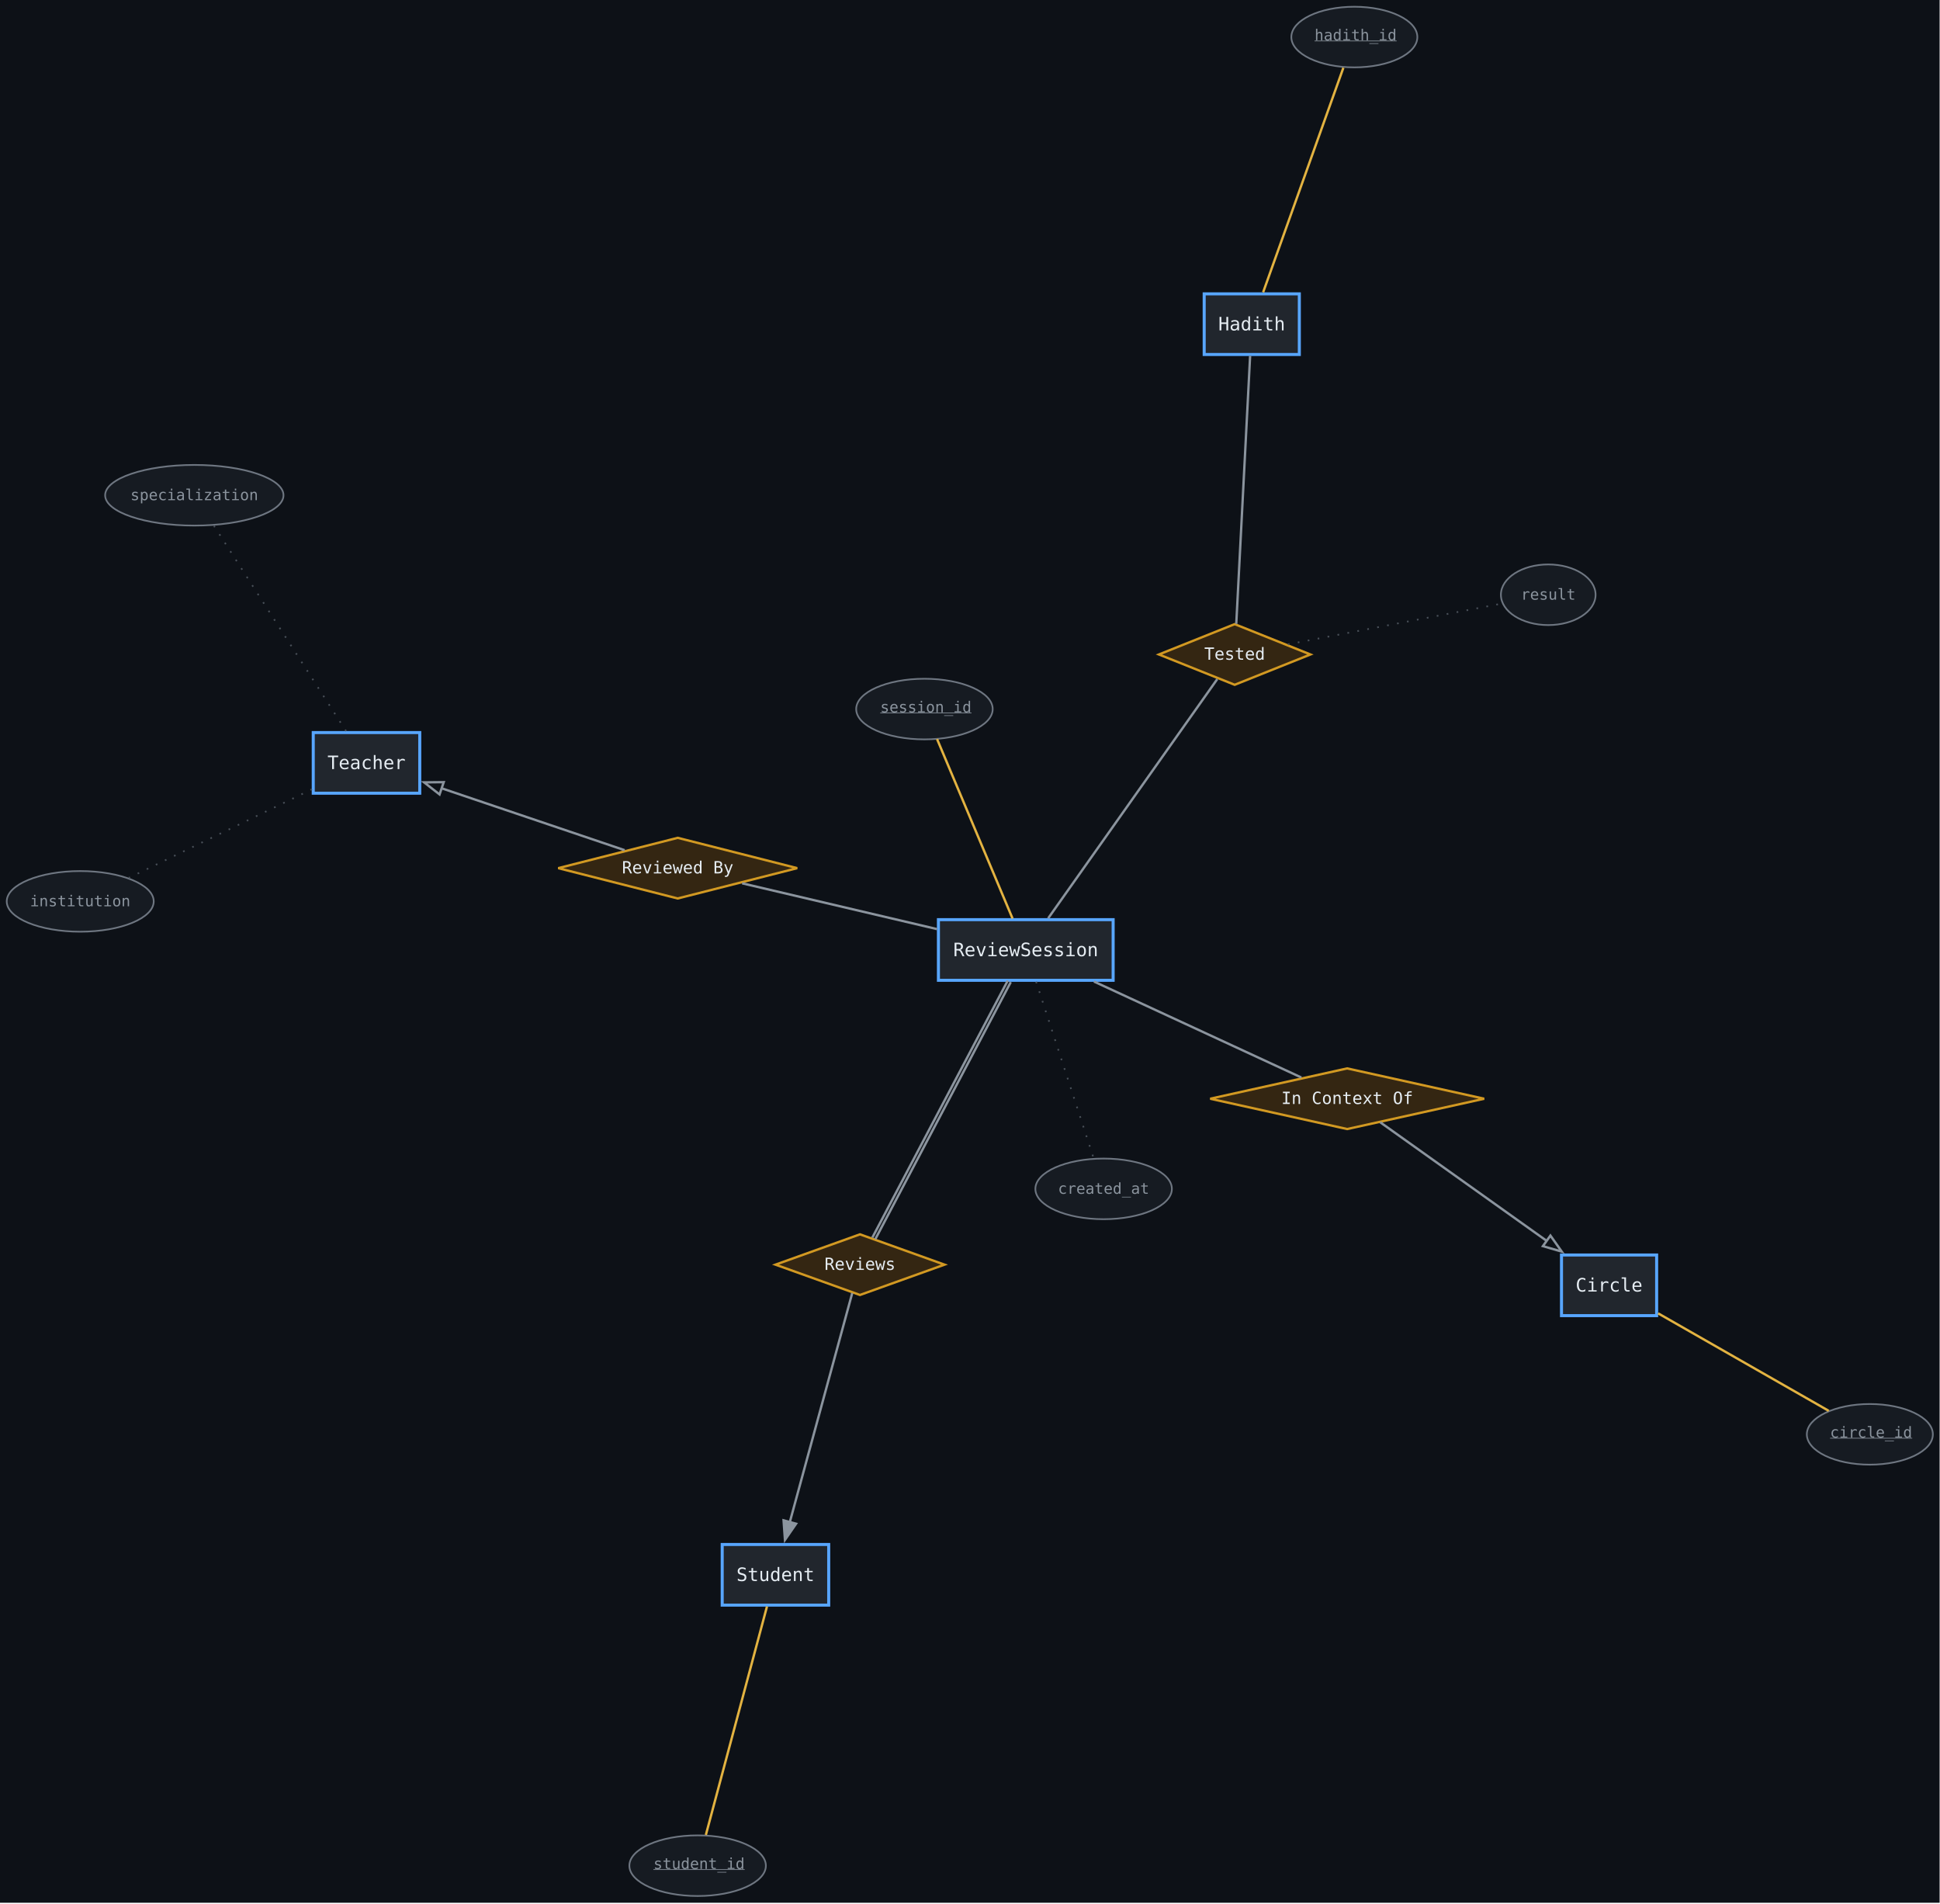
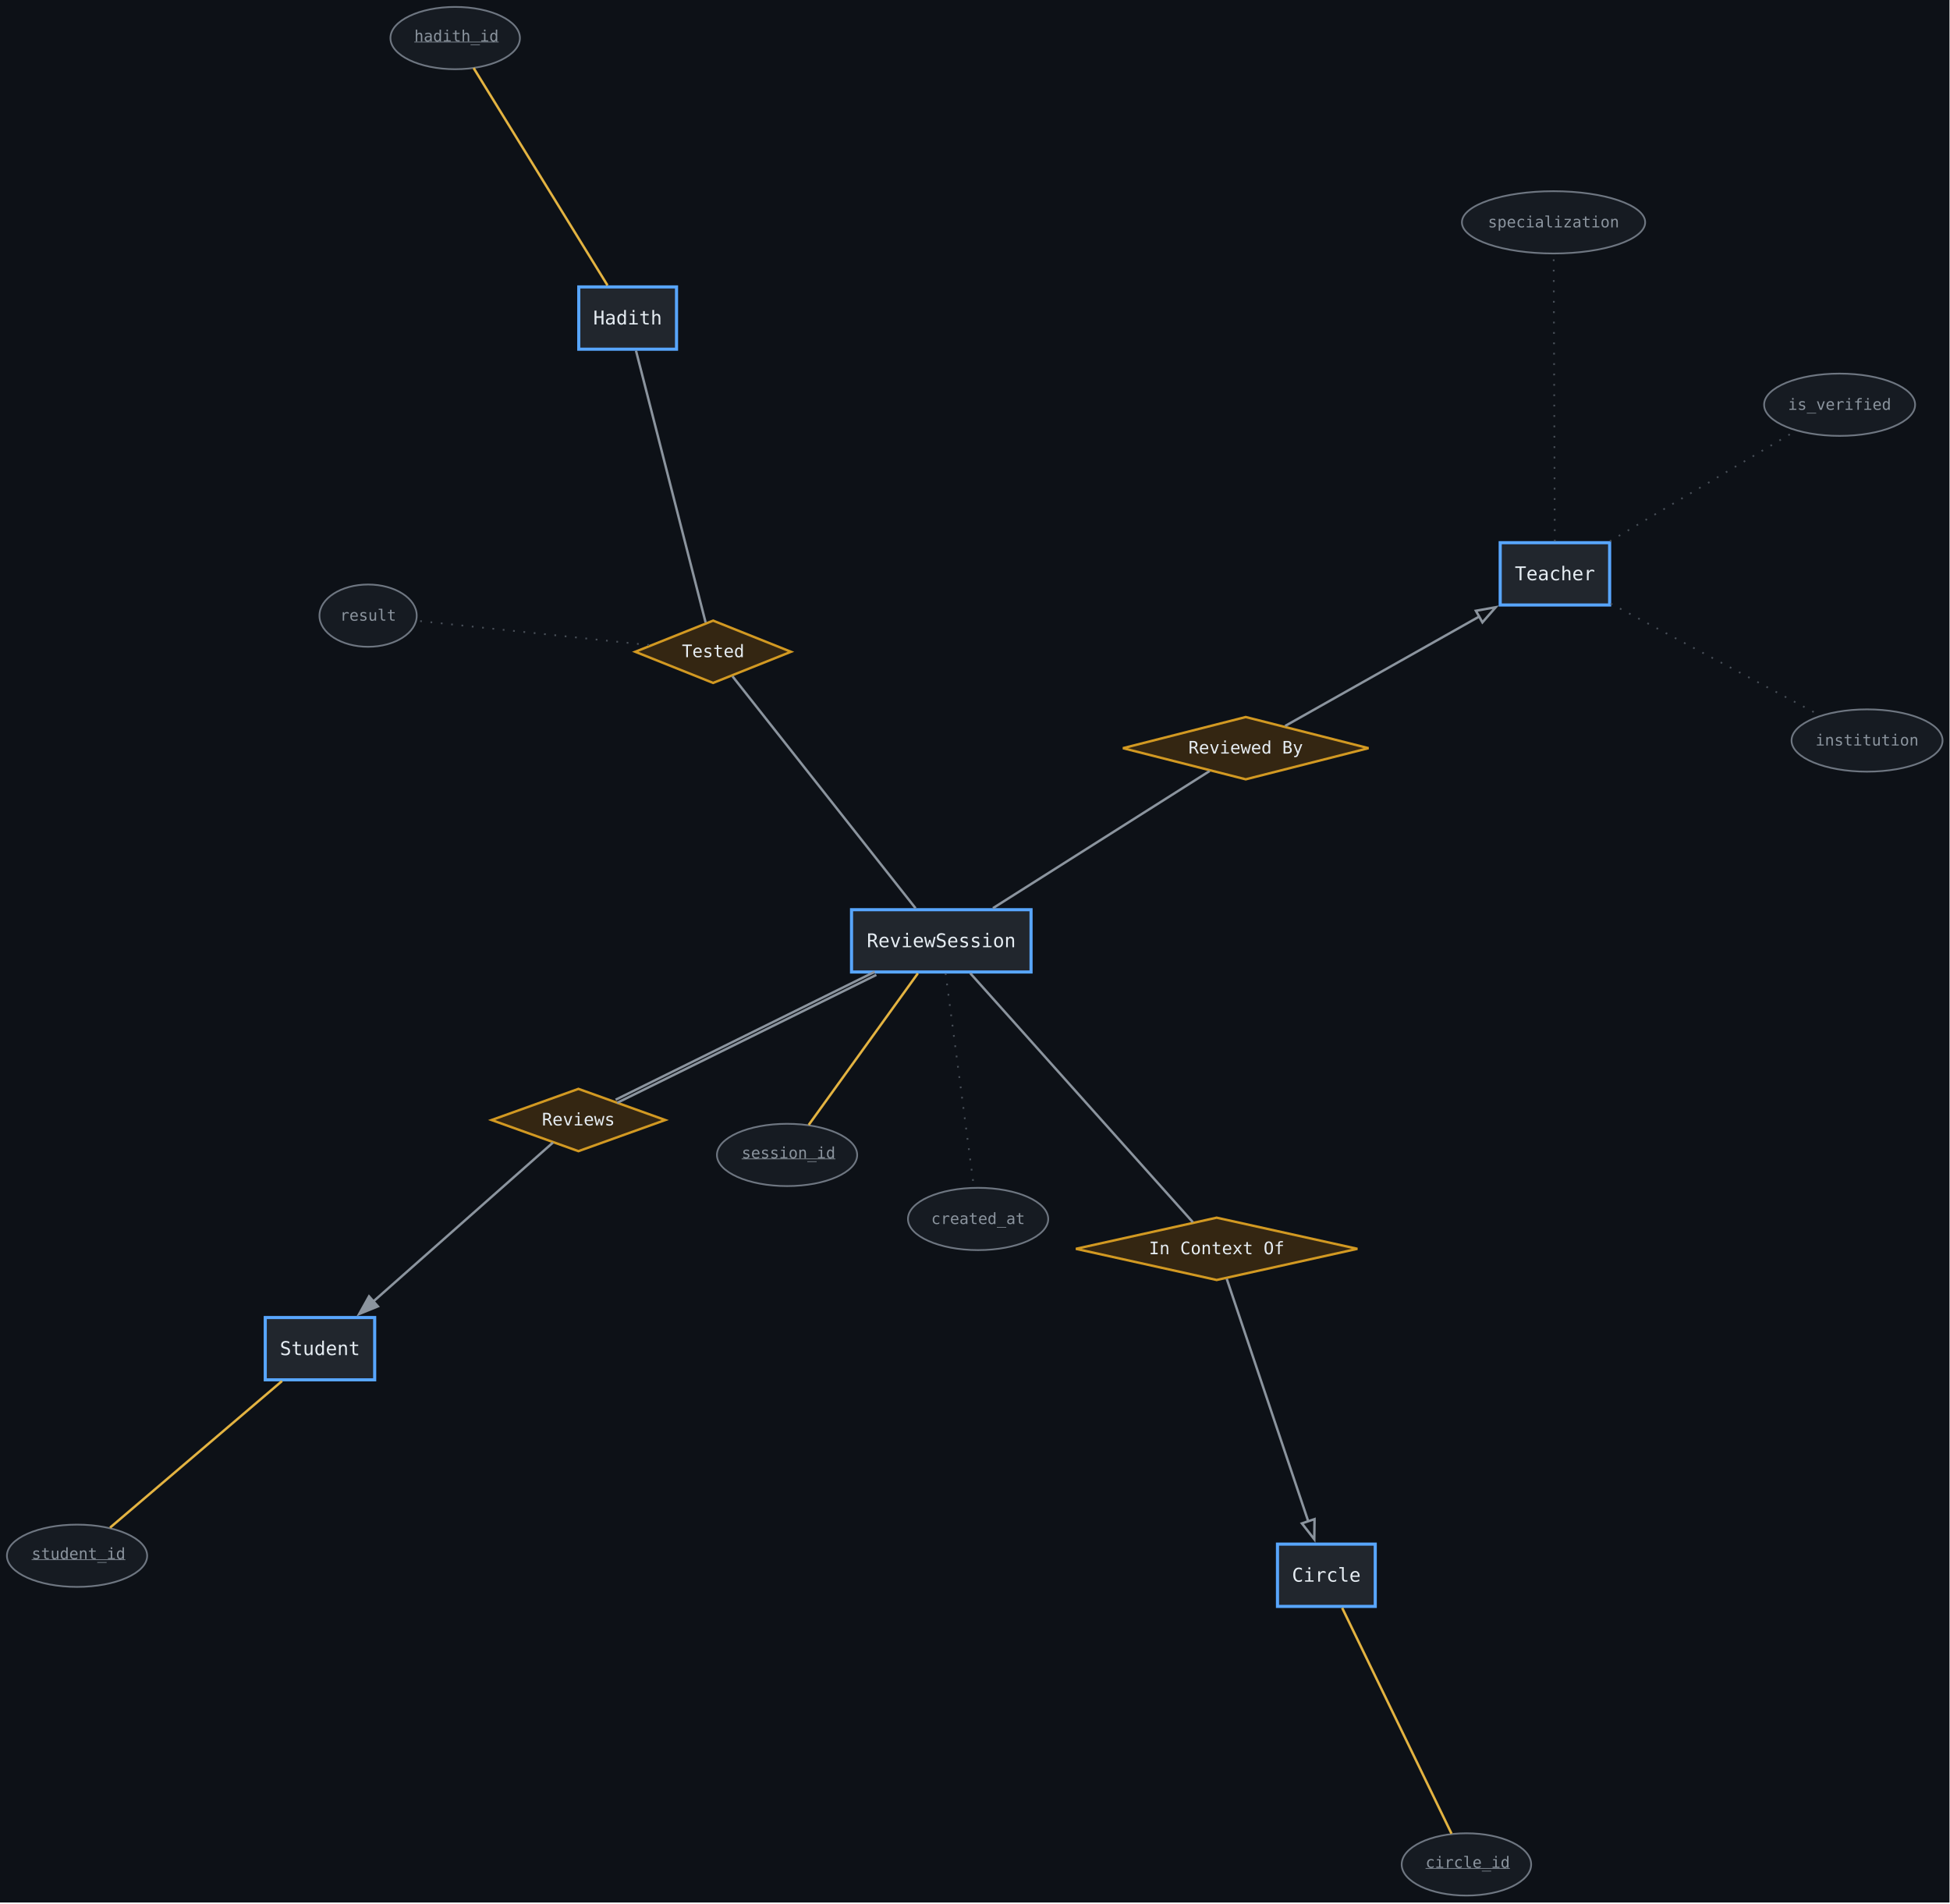
- <svg xmlns="http://www.w3.org/2000/svg" width="1152pt" height="1130pt" viewBox="0.00 0.00 1152.00 1130.00">
-   <g id="graph0" class="graph" transform="scale(1 1) rotate(0) translate(4 1125.6)">
-     <polygon fill="#0d1117" stroke="none" points="-4,4 -4,-1125.6 1147.77,-1125.6 1147.77,4 -4,4" />
+ <svg xmlns="http://www.w3.org/2000/svg" width="1127pt" height="1100pt" viewBox="0.00 0.00 1127.00 1100.00">
+   <g id="graph0" class="graph" transform="scale(1 1) rotate(0) translate(4 1095.53)">
+     <polygon fill="#0d1117" stroke="none" points="-4,4 -4,-1095.53 1122.7,-1095.53 1122.7,4 -4,4" />
    <g id="node1" class="node">
-       <polygon fill="#21262d" stroke="#58a6ff" stroke-width="1.8" points="488.1,-208.69 424.85,-208.69 424.85,-172.69 488.1,-172.69 488.1,-208.69" />
-       <text xml:space="preserve" text-anchor="middle" x="456.48" y="-186.99" font-family="DejaVu Sans Mono" font-size="11.00" fill="#e6edf3">Student</text>
+       <polygon fill="#21262d" stroke="#58a6ff" stroke-width="1.8" points="212.55,-334.07 149.3,-334.07 149.3,-298.07 212.55,-298.07 212.55,-334.07" />
+       <text xml:space="preserve" text-anchor="middle" x="180.92" y="-312.37" font-family="DejaVu Sans Mono" font-size="11.00" fill="#e6edf3">Student</text>
    </g>
    <g id="node6" class="node">
-       <polygon fill="#342612" stroke="#d29922" stroke-width="1.4" points="506.67,-392.82 456.49,-374.82 506.67,-356.82 556.86,-374.82 506.67,-392.82" />
-       <text xml:space="preserve" text-anchor="middle" x="506.67" y="-371.7" font-family="DejaVu Sans Mono" font-size="10.00" fill="#e6edf3">Reviews</text>
+       <polygon fill="#342612" stroke="#d29922" stroke-width="1.4" points="330.3,-466.22 280.11,-448.22 330.3,-430.22 380.49,-448.22 330.3,-466.22" />
+       <text xml:space="preserve" text-anchor="middle" x="330.3" y="-445.09" font-family="DejaVu Sans Mono" font-size="10.00" fill="#e6edf3">Reviews</text>
+     </g>
+     <g id="edge11" class="edge">
+       <path fill="none" stroke="#8b949e" stroke-width="1.4" d="M211.69,-343.29C243.44,-371.38 291.62,-414 315.63,-435.24" />
+       <polygon fill="#8b949e" stroke="#8b949e" stroke-width="1.4" points="214.39,-340.53 203.6,-336.13 209.28,-346.3 214.39,-340.53" />
+     </g>
+     <g id="node10" class="node">
+       <ellipse fill="#161b22" stroke="#6e7681" cx="40.53" cy="-196.39" rx="40.53" ry="18" />
+       <text xml:space="preserve" text-anchor="start" x="14.28" y="-194.46" font-family="DejaVu Sans Mono" text-decoration="underline" font-size="9.00" fill="#8b949e">student_id</text>
+     </g>
+     <g id="edge1" class="edge">
+       <path fill="none" stroke="#e3b341" stroke-width="1.4" d="M158.99,-297.37C131.69,-274.1 85.51,-234.73 59.61,-212.65" />
+     </g>
+     <g id="node2" class="node">
+       <polygon fill="#21262d" stroke="#58a6ff" stroke-width="1.8" points="926.29,-781.88 863.04,-781.88 863.04,-745.88 926.29,-745.88 926.29,-781.88" />
+       <text xml:space="preserve" text-anchor="middle" x="894.67" y="-760.18" font-family="DejaVu Sans Mono" font-size="11.00" fill="#e6edf3">Teacher</text>
+     </g>
+     <g id="node7" class="node">
+       <polygon fill="#342612" stroke="#d29922" stroke-width="1.4" points="715.97,-681.13 645.02,-663.13 715.97,-645.13 786.93,-663.13 715.97,-681.13" />
+       <text xml:space="preserve" text-anchor="middle" x="715.97" y="-660.01" font-family="DejaVu Sans Mono" font-size="10.00" fill="#e6edf3">Reviewed By</text>
+     </g>
+     <g id="edge13" class="edge">
+       <path fill="none" stroke="#8b949e" stroke-width="1.4" d="M851.29,-739.42C815.8,-719.41 767,-691.9 738.74,-675.97" />
+       <polygon fill="none" stroke="#8b949e" stroke-width="1.4" points="848.99,-742.54 860.46,-744.59 852.77,-735.83 848.99,-742.54" />
+     </g>
+     <g id="node11" class="node">
+       <ellipse fill="#161b22" stroke="#6e7681" cx="1075.06" cy="-667.56" rx="43.64" ry="18" />
+       <text xml:space="preserve" text-anchor="middle" x="1075.06" y="-664.64" font-family="DejaVu Sans Mono" font-size="9.00" fill="#8b949e">institution</text>
+     </g>
+     <g id="edge2" class="edge">
+       <path fill="none" stroke="#484f58" stroke-dasharray="1,5" d="M926.92,-746.66C961.48,-728.2 1015.71,-699.25 1048.09,-681.96" />
+     </g>
+     <g id="node12" class="node">
+       <ellipse fill="#161b22" stroke="#6e7681" cx="893.87" cy="-967.03" rx="52.96" ry="18" />
+       <text xml:space="preserve" text-anchor="middle" x="893.87" y="-964.11" font-family="DejaVu Sans Mono" font-size="9.00" fill="#8b949e">specialization</text>
+     </g>
+     <g id="edge3" class="edge">
+       <path fill="none" stroke="#484f58" stroke-dasharray="1,5" d="M894.59,-782.62C894.44,-821.42 894.09,-910.11 893.94,-948.62" />
+     </g>
+     <g id="node13" class="node">
+       <ellipse fill="#161b22" stroke="#6e7681" cx="1059.2" cy="-861.61" rx="43.64" ry="18" />
+       <text xml:space="preserve" text-anchor="middle" x="1059.2" y="-858.68" font-family="DejaVu Sans Mono" font-size="9.00" fill="#8b949e">is_verified</text>
+     </g>
+     <g id="edge4" class="edge">
+       <path fill="none" stroke="#484f58" stroke-dasharray="1,5" d="M926.39,-782.72C957.68,-801.3 1004.88,-829.34 1033.78,-846.51" />
+     </g>
+     <g id="node3" class="node">
+       <polygon fill="#21262d" stroke="#58a6ff" stroke-width="1.8" points="790.82,-203.12 734.32,-203.12 734.32,-167.12 790.82,-167.12 790.82,-203.12" />
+       <text xml:space="preserve" text-anchor="middle" x="762.57" y="-181.42" font-family="DejaVu Sans Mono" font-size="11.00" fill="#e6edf3">Circle</text>
+     </g>
+     <g id="node8" class="node">
+       <polygon fill="#342612" stroke="#d29922" stroke-width="1.4" points="699.17,-391.78 617.83,-373.78 699.17,-355.78 780.51,-373.78 699.17,-391.78" />
+       <text xml:space="preserve" text-anchor="middle" x="699.17" y="-370.65" font-family="DejaVu Sans Mono" font-size="10.00" fill="#e6edf3">In Context Of</text>
+     </g>
+     <g id="edge15" class="edge">
+       <path fill="none" stroke="#8b949e" stroke-width="1.4" d="M752.09,-216.32C738.61,-256.41 715.69,-324.61 704.99,-356.45" />
+       <polygon fill="none" stroke="#8b949e" stroke-width="1.4" points="755.73,-217.56 755.59,-205.91 748.43,-215.11 755.73,-217.56" />
+     </g>
+     <g id="node14" class="node">
+       <ellipse fill="#161b22" stroke="#6e7681" cx="843.52" cy="-18" rx="37.42" ry="18" />
+       <text xml:space="preserve" text-anchor="start" x="819.9" y="-16.07" font-family="DejaVu Sans Mono" text-decoration="underline" font-size="9.00" fill="#8b949e">circle_id</text>
+     </g>
+     <g id="edge5" class="edge">
+       <path fill="none" stroke="#e3b341" stroke-width="1.4" d="M771.7,-166.27C787.46,-133.75 819.53,-67.52 834.92,-35.77" />
+     </g>
+     <g id="node4" class="node">
+       <polygon fill="#21262d" stroke="#58a6ff" stroke-width="1.8" points="387,-929.71 330.5,-929.71 330.5,-893.71 387,-893.71 387,-929.71" />
+       <text xml:space="preserve" text-anchor="middle" x="358.75" y="-908.01" font-family="DejaVu Sans Mono" font-size="11.00" fill="#e6edf3">Hadith</text>
+     </g>
+     <g id="node9" class="node">
+       <polygon fill="#342612" stroke="#d29922" stroke-width="1.4" points="408.15,-736.84 363.15,-718.84 408.15,-700.84 453.14,-718.84 408.15,-736.84" />
+       <text xml:space="preserve" text-anchor="middle" x="408.15" y="-715.71" font-family="DejaVu Sans Mono" font-size="10.00" fill="#e6edf3">Tested</text>
+     </g>
+     <g id="edge17" class="edge">
+       <path fill="none" stroke="#8b949e" stroke-width="1.4" d="M363.57,-892.87C373.19,-855.33 394.59,-771.75 403.8,-735.81" />
+     </g>
+     <g id="node15" class="node">
+       <ellipse fill="#161b22" stroke="#6e7681" cx="259.07" cy="-1073.53" rx="37.42" ry="18" />
+       <text xml:space="preserve" text-anchor="start" x="235.44" y="-1071.6" font-family="DejaVu Sans Mono" text-decoration="underline" font-size="9.00" fill="#8b949e">hadith_id</text>
+     </g>
+     <g id="edge6" class="edge">
+       <path fill="none" stroke="#e3b341" stroke-width="1.4" d="M347.12,-930.59C327.6,-962.27 288.55,-1025.66 269.72,-1056.24" />
+     </g>
+     <g id="node5" class="node">
+       <polygon fill="#21262d" stroke="#58a6ff" stroke-width="1.8" points="591.89,-569.77 488.14,-569.77 488.14,-533.77 591.89,-533.77 591.89,-569.77" />
+       <text xml:space="preserve" text-anchor="middle" x="540.02" y="-548.07" font-family="DejaVu Sans Mono" font-size="11.00" fill="#e6edf3">ReviewSession</text>
    </g>
    <g id="edge10" class="edge">
-       <path fill="none" stroke="#8b949e" stroke-width="1.4" d="M464.95,-221.79C475.65,-261.03 493.67,-327.11 502.08,-357.98" />
-       <polygon fill="#8b949e" stroke="#8b949e" stroke-width="1.4" points="468.73,-221.01 462.12,-211.41 461.3,-223.03 468.73,-221.01" />
-     </g>
-     <g id="node10" class="node">
-       <ellipse fill="#161b22" stroke="#6e7681" cx="410.26" cy="-18" rx="40.53" ry="18" />
-       <text xml:space="preserve" text-anchor="start" x="384.01" y="-16.07" font-family="DejaVu Sans Mono" text-decoration="underline" font-size="9.00" fill="#8b949e">student_id</text>
-     </g>
-     <g id="edge1" class="edge">
-       <path fill="none" stroke="#e3b341" stroke-width="1.4" d="M451.44,-171.88C442.51,-138.49 423.98,-69.27 415.15,-36.27" />
-     </g>
-     <g id="node2" class="node">
-       <polygon fill="#21262d" stroke="#58a6ff" stroke-width="1.8" points="245.26,-690.7 182.01,-690.7 182.01,-654.7 245.26,-654.7 245.26,-690.7" />
-       <text xml:space="preserve" text-anchor="middle" x="213.64" y="-669" font-family="DejaVu Sans Mono" font-size="11.00" fill="#e6edf3">Teacher</text>
-     </g>
-     <g id="node7" class="node">
-       <polygon fill="#342612" stroke="#d29922" stroke-width="1.4" points="398.44,-628.21 327.48,-610.21 398.44,-592.21 469.39,-610.21 398.44,-628.21" />
-       <text xml:space="preserve" text-anchor="middle" x="398.44" y="-607.08" font-family="DejaVu Sans Mono" font-size="10.00" fill="#e6edf3">Reviewed By</text>
+       <path fill="none" stroke="#8b949e" stroke-width="1.4" d="M501.6,-533.92C457.81,-512.29 387.31,-477.48 351.8,-459.95" />
+       <path fill="none" stroke="#8b949e" stroke-width="1.4" d="M502.48,-532.12C458.69,-510.5 388.19,-475.69 352.68,-458.15" />
    </g>
    <g id="edge12" class="edge">
-       <path fill="none" stroke="#8b949e" stroke-width="1.4" d="M258.07,-657.68C291.68,-646.31 336.99,-630.99 366.92,-620.87" />
-       <polygon fill="none" stroke="#8b949e" stroke-width="1.4" points="257.02,-653.97 247.83,-661.14 259.49,-661.26 257.02,-653.97" />
-     </g>
-     <g id="node11" class="node">
-       <ellipse fill="#161b22" stroke="#6e7681" cx="43.64" cy="-590.48" rx="43.64" ry="18" />
-       <text xml:space="preserve" text-anchor="middle" x="43.64" y="-587.56" font-family="DejaVu Sans Mono" font-size="9.00" fill="#8b949e">institution</text>
-     </g>
-     <g id="edge2" class="edge">
-       <path fill="none" stroke="#484f58" stroke-dasharray="1,5" d="M181.26,-657.05C149.85,-641.86 102.65,-619.02 72.49,-604.44" />
-     </g>
-     <g id="node12" class="node">
-       <ellipse fill="#161b22" stroke="#6e7681" cx="111.39" cy="-831.58" rx="52.96" ry="18" />
-       <text xml:space="preserve" text-anchor="middle" x="111.39" y="-828.66" font-family="DejaVu Sans Mono" font-size="9.00" fill="#8b949e">specialization</text>
-     </g>
-     <g id="edge3" class="edge">
-       <path fill="none" stroke="#484f58" stroke-dasharray="1,5" d="M201.51,-691.55C181.62,-722.46 142.34,-783.49 122.88,-813.73" />
-     </g>
-     <g id="node3" class="node">
-       <polygon fill="#21262d" stroke="#58a6ff" stroke-width="1.8" points="979.74,-380.55 923.24,-380.55 923.24,-344.55 979.74,-344.55 979.74,-380.55" />
-       <text xml:space="preserve" text-anchor="middle" x="951.49" y="-358.85" font-family="DejaVu Sans Mono" font-size="11.00" fill="#e6edf3">Circle</text>
-     </g>
-     <g id="node8" class="node">
-       <polygon fill="#342612" stroke="#d29922" stroke-width="1.4" points="795.98,-491.32 714.64,-473.32 795.98,-455.32 877.32,-473.32 795.98,-491.32" />
-       <text xml:space="preserve" text-anchor="middle" x="795.98" y="-470.19" font-family="DejaVu Sans Mono" font-size="10.00" fill="#e6edf3">In Context Of</text>
+       <path fill="none" stroke="#8b949e" stroke-width="1.4" d="M569.87,-570.66C605.46,-593.19 664.02,-630.25 695.1,-649.92" />
    </g>
    <g id="edge14" class="edge">
-       <path fill="none" stroke="#8b949e" stroke-width="1.4" d="M914.69,-388.76C883.63,-410.88 840.39,-441.69 815.58,-459.36" />
-       <polygon fill="none" stroke="#8b949e" stroke-width="1.4" points="916.66,-392.08 923.39,-382.57 912.19,-385.81 916.66,-392.08" />
-     </g>
-     <g id="node13" class="node">
-       <ellipse fill="#161b22" stroke="#6e7681" cx="1106.34" cy="-274.08" rx="37.42" ry="18" />
-       <text xml:space="preserve" text-anchor="start" x="1082.72" y="-272.15" font-family="DejaVu Sans Mono" text-decoration="underline" font-size="9.00" fill="#8b949e">circle_id</text>
-     </g>
-     <g id="edge4" class="edge">
-       <path fill="none" stroke="#e3b341" stroke-width="1.4" d="M980.62,-345.91C1009.88,-329.19 1054.47,-303.72 1081.93,-288.03" />
-     </g>
-     <g id="node4" class="node">
-       <polygon fill="#21262d" stroke="#58a6ff" stroke-width="1.8" points="767.56,-951.15 711.06,-951.15 711.06,-915.15 767.56,-915.15 767.56,-951.15" />
-       <text xml:space="preserve" text-anchor="middle" x="739.31" y="-929.45" font-family="DejaVu Sans Mono" font-size="11.00" fill="#e6edf3">Hadith</text>
-     </g>
-     <g id="node9" class="node">
-       <polygon fill="#342612" stroke="#d29922" stroke-width="1.4" points="729.17,-755.06 684.17,-737.06 729.17,-719.06 774.16,-737.06 729.17,-755.06" />
-       <text xml:space="preserve" text-anchor="middle" x="729.17" y="-733.93" font-family="DejaVu Sans Mono" font-size="10.00" fill="#e6edf3">Tested</text>
+       <path fill="none" stroke="#8b949e" stroke-width="1.4" d="M556.75,-533.06C588.35,-497.72 656.27,-421.76 685.42,-389.16" />
    </g>
    <g id="edge16" class="edge">
-       <path fill="none" stroke="#8b949e" stroke-width="1.4" d="M738.34,-914.35C736.39,-876.68 732.03,-792.38 730.11,-755.23" />
+       <path fill="none" stroke="#8b949e" stroke-width="1.4" d="M525.15,-570.61C498.47,-604.41 443.07,-674.6 419.33,-704.67" />
    </g>
-     <g id="node14" class="node">
-       <ellipse fill="#161b22" stroke="#6e7681" cx="800.23" cy="-1103.6" rx="37.42" ry="18" />
-       <text xml:space="preserve" text-anchor="start" x="776.6" y="-1101.67" font-family="DejaVu Sans Mono" text-decoration="underline" font-size="9.00" fill="#8b949e">hadith_id</text>
+     <g id="node16" class="node">
+       <ellipse fill="#161b22" stroke="#6e7681" cx="450.88" cy="-428.04" rx="40.53" ry="18" />
+       <text xml:space="preserve" text-anchor="start" x="424.63" y="-426.12" font-family="DejaVu Sans Mono" text-decoration="underline" font-size="9.00" fill="#8b949e">session_id</text>
    </g>
-     <g id="edge5" class="edge">
-       <path fill="none" stroke="#e3b341" stroke-width="1.4" d="M746.06,-952.05C757.87,-985.07 782.1,-1052.87 793.72,-1085.4" />
+     <g id="edge7" class="edge">
+       <path fill="none" stroke="#e3b341" stroke-width="1.4" d="M526.48,-532.98C509.34,-509.18 480.03,-468.51 463.39,-445.41" />
    </g>
-     <g id="node5" class="node">
-       <polygon fill="#21262d" stroke="#58a6ff" stroke-width="1.8" points="657,-579.63 553.25,-579.63 553.25,-543.63 657,-543.63 657,-579.63" />
-       <text xml:space="preserve" text-anchor="middle" x="605.13" y="-557.93" font-family="DejaVu Sans Mono" font-size="11.00" fill="#e6edf3">ReviewSession</text>
+     <g id="node17" class="node">
+       <ellipse fill="#161b22" stroke="#6e7681" cx="561.29" cy="-391.04" rx="40.53" ry="18" />
+       <text xml:space="preserve" text-anchor="middle" x="561.29" y="-388.11" font-family="DejaVu Sans Mono" font-size="9.00" fill="#8b949e">created_at</text>
+     </g>
+     <g id="edge8" class="edge">
+       <path fill="none" stroke="#484f58" stroke-dasharray="1,5" d="M542.5,-533.02C546.62,-501.88 554.82,-439.91 558.89,-409.18" />
+     </g>
+     <g id="node18" class="node">
+       <ellipse fill="#161b22" stroke="#6e7681" cx="208.74" cy="-739.72" rx="28.11" ry="18" />
+       <text xml:space="preserve" text-anchor="middle" x="208.74" y="-736.8" font-family="DejaVu Sans Mono" font-size="9.00" fill="#8b949e">result</text>
    </g>
    <g id="edge9" class="edge">
-       <path fill="none" stroke="#8b949e" stroke-width="1.4" d="M594.44,-543.5C575.04,-506.68 532.04,-425.09 514,-390.87" />
-       <path fill="none" stroke="#8b949e" stroke-width="1.4" d="M596.21,-542.57C576.81,-505.75 533.81,-424.16 515.77,-389.94" />
-     </g>
-     <g id="edge11" class="edge">
-       <path fill="none" stroke="#8b949e" stroke-width="1.4" d="M552.44,-574.02C516.32,-582.51 469.23,-593.57 436.68,-601.22" />
-     </g>
-     <g id="edge13" class="edge">
-       <path fill="none" stroke="#8b949e" stroke-width="1.4" d="M645.6,-542.9C682.7,-525.74 736.59,-500.8 768.78,-485.91" />
-     </g>
-     <g id="edge15" class="edge">
-       <path fill="none" stroke="#8b949e" stroke-width="1.4" d="M618.4,-580.41C643.28,-615.59 696.41,-690.73 718.84,-722.45" />
-     </g>
-     <g id="node15" class="node">
-       <ellipse fill="#161b22" stroke="#6e7681" cx="544.95" cy="-704.65" rx="40.53" ry="18" />
-       <text xml:space="preserve" text-anchor="start" x="518.7" y="-702.72" font-family="DejaVu Sans Mono" text-decoration="underline" font-size="9.00" fill="#8b949e">session_id</text>
-     </g>
-     <g id="edge6" class="edge">
-       <path fill="none" stroke="#e3b341" stroke-width="1.4" d="M597.26,-580.33C585.6,-608.04 563.88,-659.66 552.44,-686.85" />
-     </g>
-     <g id="node16" class="node">
-       <ellipse fill="#161b22" stroke="#6e7681" cx="651.35" cy="-419.8" rx="40.53" ry="18" />
-       <text xml:space="preserve" text-anchor="middle" x="651.35" y="-416.88" font-family="DejaVu Sans Mono" font-size="9.00" fill="#8b949e">created_at</text>
-     </g>
-     <g id="edge7" class="edge">
-       <path fill="none" stroke="#484f58" stroke-dasharray="1,5" d="M611.26,-542.8C620.2,-515.37 636.69,-464.77 645.48,-437.82" />
-     </g>
-     <g id="node17" class="node">
-       <ellipse fill="#161b22" stroke="#6e7681" cx="915.37" cy="-772.51" rx="28.11" ry="18" />
-       <text xml:space="preserve" text-anchor="middle" x="915.37" y="-769.59" font-family="DejaVu Sans Mono" font-size="9.00" fill="#8b949e">result</text>
-     </g>
-     <g id="edge8" class="edge">
-       <path fill="none" stroke="#484f58" stroke-dasharray="1,5" d="M760.75,-743.07C796.55,-749.89 854.31,-760.89 888.18,-767.34" />
+       <path fill="none" stroke="#484f58" stroke-dasharray="1,5" d="M371.11,-722.72C332.25,-726.79 272.04,-733.09 236.89,-736.77" />
    </g>
  </g>
</svg>
